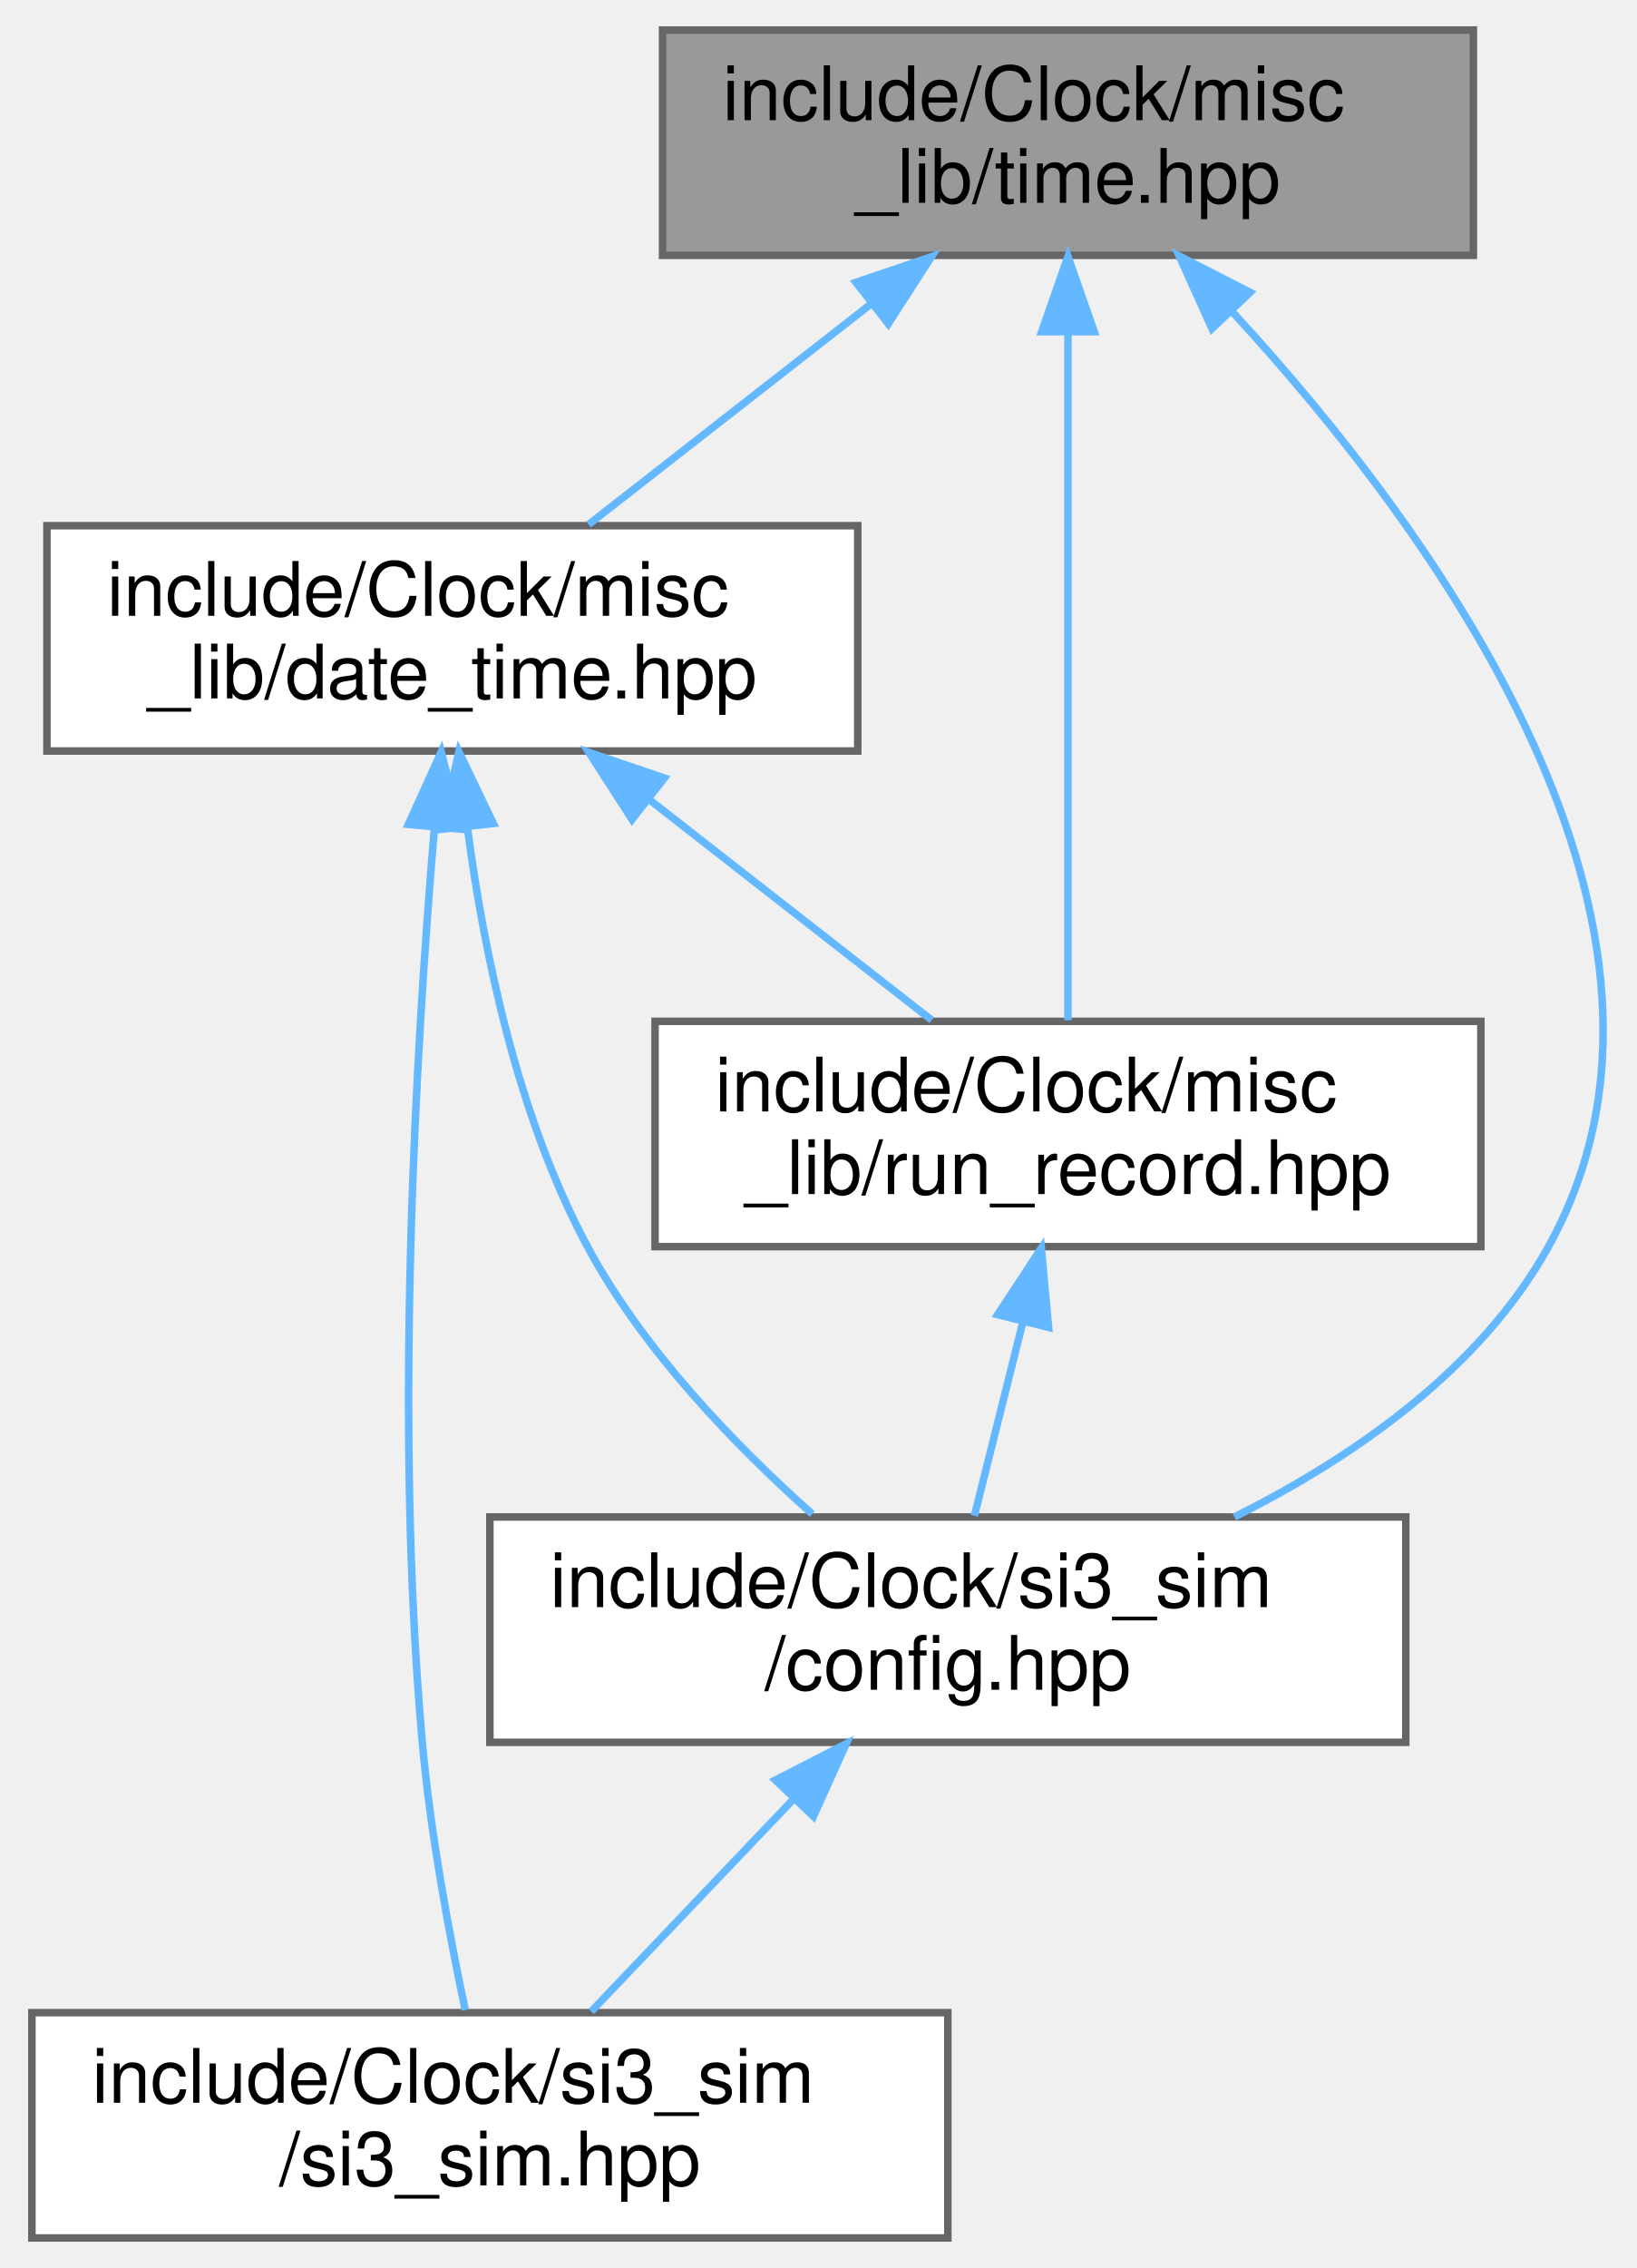
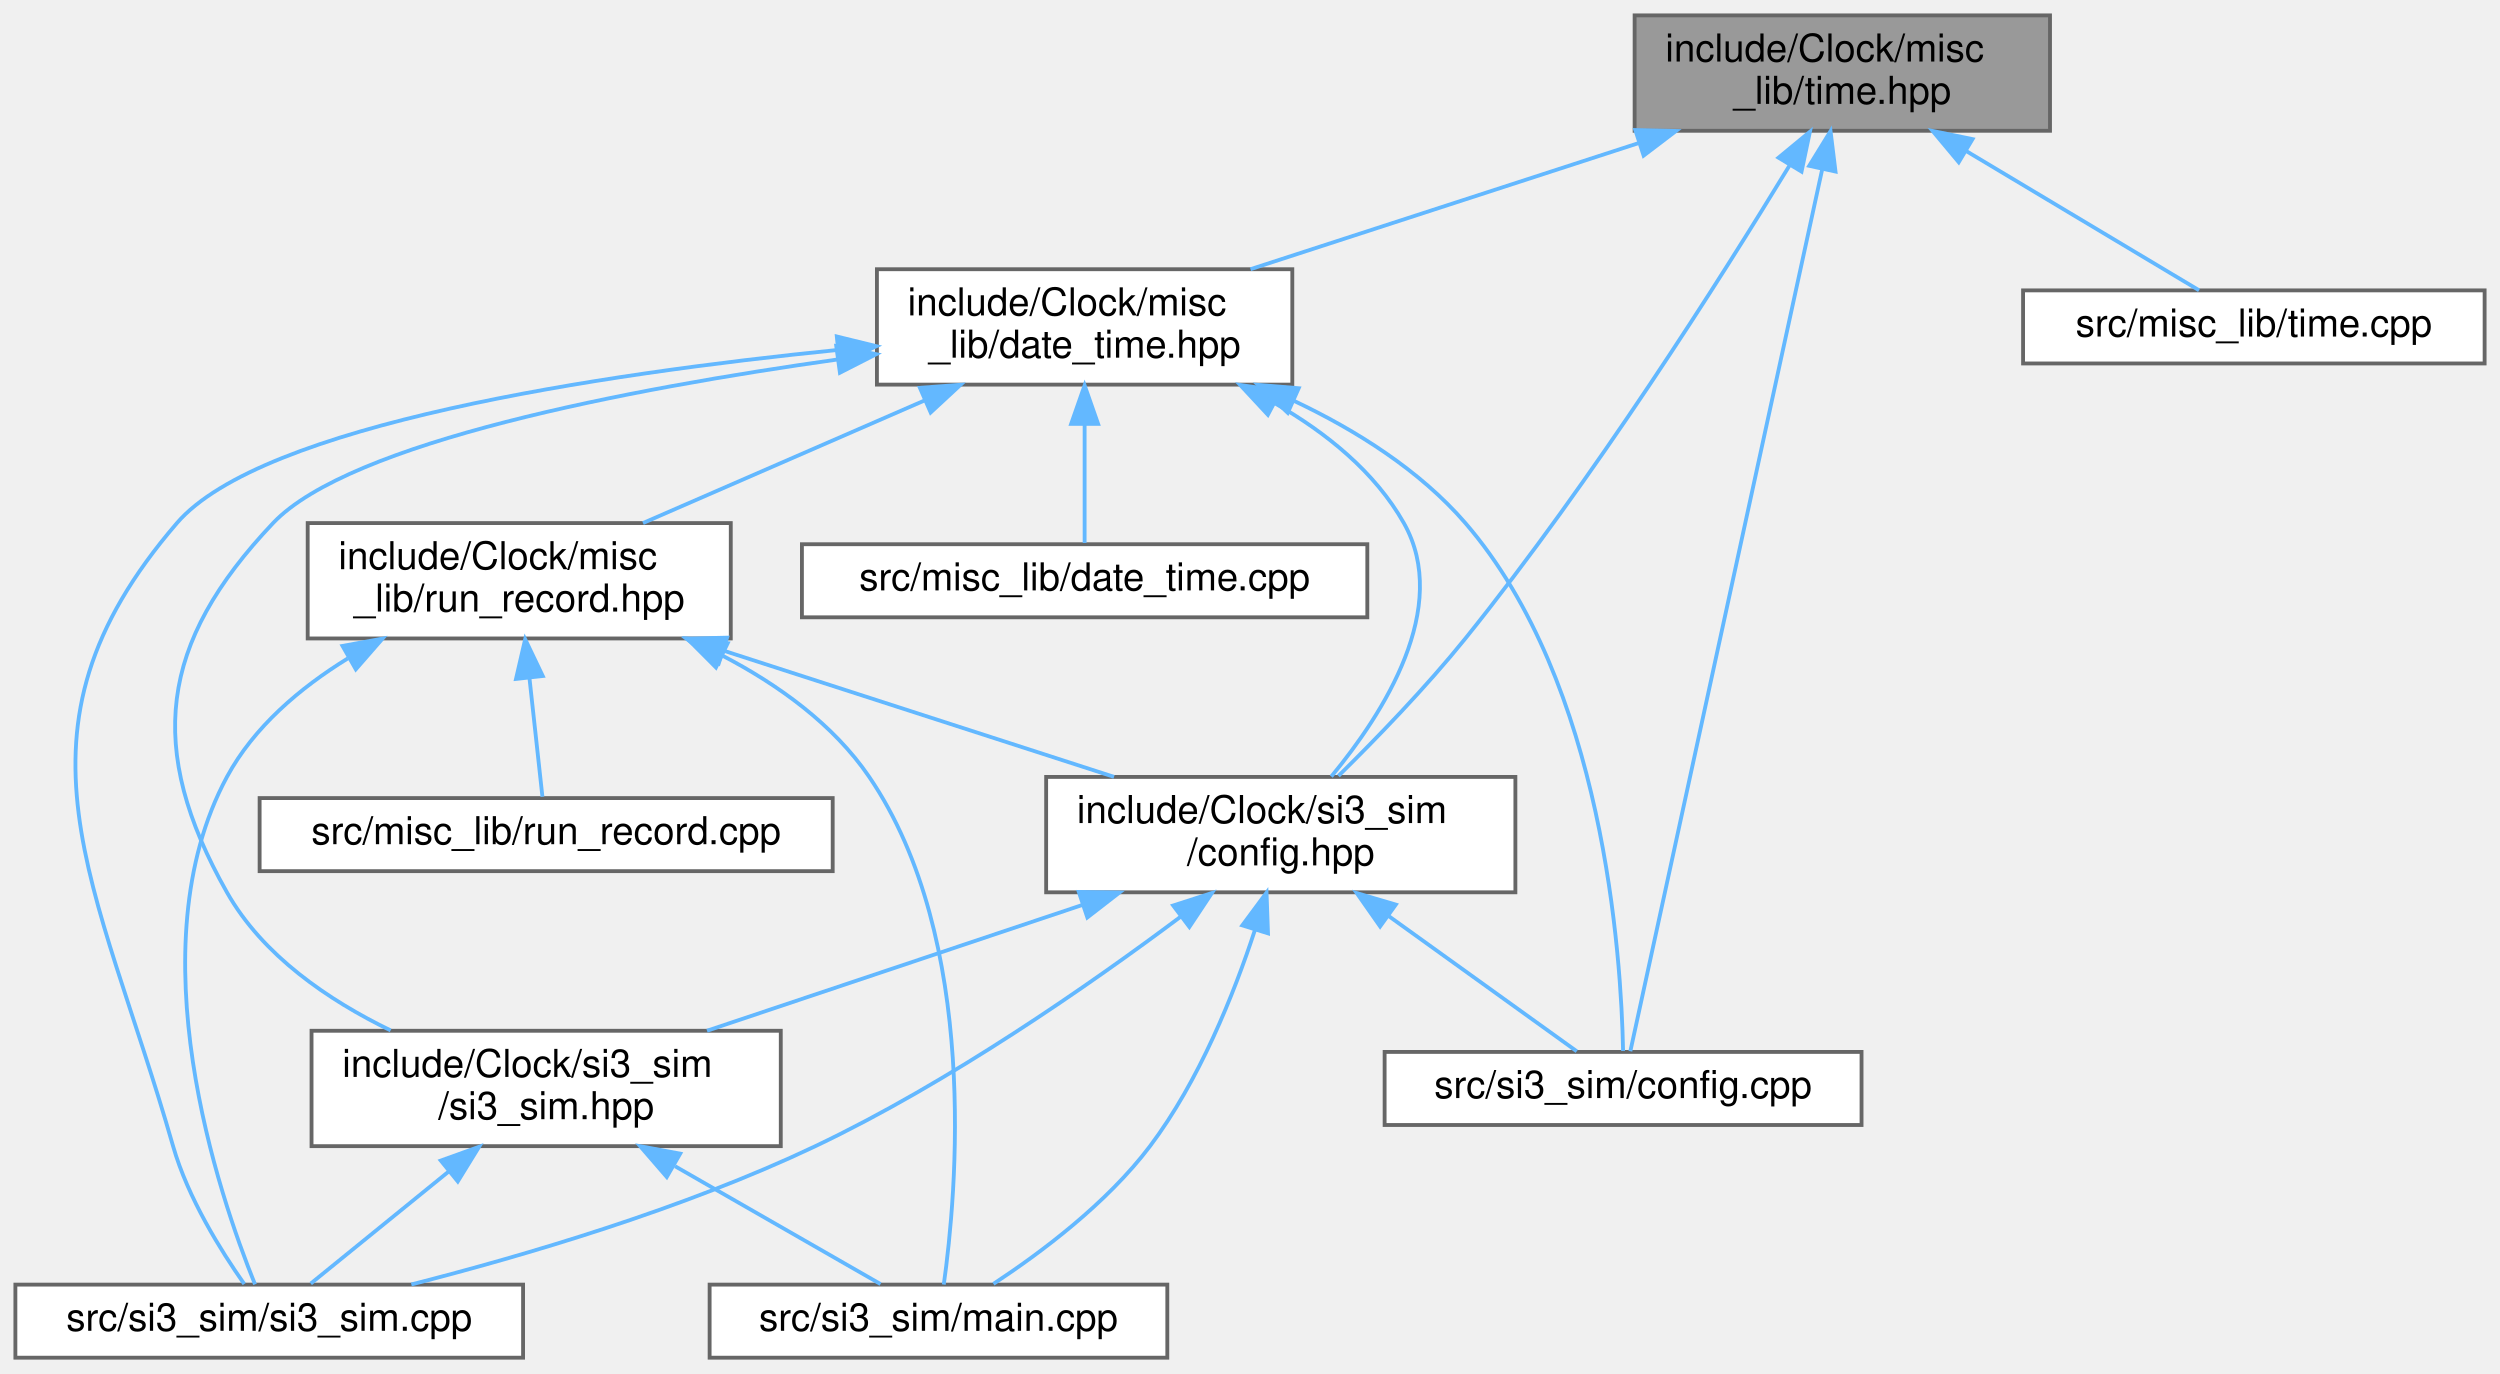
- <svg xmlns="http://www.w3.org/2000/svg" xmlns:xlink="http://www.w3.org/1999/xlink" width="218pt" height="302pt" viewBox="0.00 0.00 217.50 302.00">
-   <g id="graph0" class="graph" transform="scale(1 1) rotate(0) translate(4 298)">
+ <svg xmlns="http://www.w3.org/2000/svg" xmlns:xlink="http://www.w3.org/1999/xlink" width="650pt" height="357pt" viewBox="0.00 0.00 650.00 357.00">
+   <g id="graph0" class="graph" transform="scale(1 1) rotate(0) translate(4 353)">
    <g id="Node000001" class="node">
      <g id="a_Node000001">
        <a xlink:title="DateTime data structure and utilities.">
-           <polygon fill="#999999" stroke="#666666" points="192,-294 84,-294 84,-264 192,-264 192,-294" />
-           <text text-anchor="start" x="92" y="-282" font-family="Helvetica,sans-Serif" font-size="10.00">include/Clock/misc</text>
-           <text text-anchor="middle" x="138" y="-271" font-family="Helvetica,sans-Serif" font-size="10.00">_lib/time.hpp</text>
+           <polygon fill="#999999" stroke="#666666" points="529,-349 421,-349 421,-319 529,-319 529,-349" />
+           <text text-anchor="start" x="429" y="-337" font-family="Helvetica,sans-Serif" font-size="10.00">include/Clock/misc</text>
+           <text text-anchor="middle" x="475" y="-326" font-family="Helvetica,sans-Serif" font-size="10.00">_lib/time.hpp</text>
        </a>
      </g>
    </g>
    <g id="Node000002" class="node">
      <g id="a_Node000002">
        <a xlink:href="date__time_8hpp_source.html" target="_top" xlink:title=" ">
-           <polygon fill="white" stroke="#666666" points="110,-228 2,-228 2,-198 110,-198 110,-228" />
-           <text text-anchor="start" x="10" y="-216" font-family="Helvetica,sans-Serif" font-size="10.00">include/Clock/misc</text>
-           <text text-anchor="middle" x="56" y="-205" font-family="Helvetica,sans-Serif" font-size="10.00">_lib/date_time.hpp</text>
+           <polygon fill="white" stroke="#666666" points="332,-283 224,-283 224,-253 332,-253 332,-283" />
+           <text text-anchor="start" x="232" y="-271" font-family="Helvetica,sans-Serif" font-size="10.00">include/Clock/misc</text>
+           <text text-anchor="middle" x="278" y="-260" font-family="Helvetica,sans-Serif" font-size="10.00">_lib/date_time.hpp</text>
        </a>
      </g>
    </g>
    <g id="edge1_Node000001_Node000002" class="edge">
      <g id="a_edge1_Node000001_Node000002">
        <a xlink:title=" ">
-           <path fill="none" stroke="#63b8ff" d="M111.71,-257.48C99.45,-247.91 85.18,-236.77 74.15,-228.16" />
-           <polygon fill="#63b8ff" stroke="#63b8ff" points="109.76,-260.4 119.8,-263.8 114.07,-254.88 109.76,-260.4" />
-         </a>
-       </g>
-     </g>
-     <g id="Node000003" class="node">
-       <g id="a_Node000003">
-         <a xlink:href="run__record_8hpp_source.html" target="_top" xlink:title=" ">
-           <polygon fill="white" stroke="#666666" points="193,-162 83,-162 83,-132 193,-132 193,-162" />
-           <text text-anchor="start" x="91" y="-150" font-family="Helvetica,sans-Serif" font-size="10.00">include/Clock/misc</text>
-           <text text-anchor="middle" x="138" y="-139" font-family="Helvetica,sans-Serif" font-size="10.00">_lib/run_record.hpp</text>
-         </a>
-       </g>
-     </g>
-     <g id="edge7_Node000001_Node000003" class="edge">
-       <g id="a_edge7_Node000001_Node000003">
-         <a xlink:title=" ">
-           <path fill="none" stroke="#63b8ff" d="M138,-253.68C138,-226.7 138,-184.11 138,-162.14" />
-           <polygon fill="#63b8ff" stroke="#63b8ff" points="134.5,-253.84 138,-263.84 141.5,-253.84 134.5,-253.84" />
+           <path fill="none" stroke="#63b8ff" d="M422.23,-315.86C390.6,-305.58 350.88,-292.68 321.13,-283.01" />
+           <polygon fill="#63b8ff" stroke="#63b8ff" points="421.18,-319.19 431.77,-318.95 423.34,-312.54 421.18,-319.19" />
        </a>
      </g>
    </g>
    <g id="Node000004" class="node">
      <g id="a_Node000004">
        <a xlink:href="config_8hpp.html" target="_top" xlink:title="Configuration structure for the Si3 simulation.">
-           <polygon fill="white" stroke="#666666" points="183,-96 61,-96 61,-66 183,-66 183,-96" />
-           <text text-anchor="start" x="69" y="-84" font-family="Helvetica,sans-Serif" font-size="10.00">include/Clock/si3_sim</text>
-           <text text-anchor="middle" x="122" y="-73" font-family="Helvetica,sans-Serif" font-size="10.00">/config.hpp</text>
-         </a>
-       </g>
-     </g>
-     <g id="edge8_Node000001_Node000004" class="edge">
-       <g id="a_edge8_Node000001_Node000004">
-         <a xlink:title=" ">
-           <path fill="none" stroke="#63b8ff" d="M159.99,-256.37C186.73,-227.33 225.55,-174.48 202,-132 192.95,-115.67 176.09,-103.97 160.18,-96.01" />
-           <polygon fill="#63b8ff" stroke="#63b8ff" points="157.18,-254.24 152.83,-263.9 162.26,-259.07 157.18,-254.24" />
+           <polygon fill="white" stroke="#666666" points="390,-151 268,-151 268,-121 390,-121 390,-151" />
+           <text text-anchor="start" x="276" y="-139" font-family="Helvetica,sans-Serif" font-size="10.00">include/Clock/si3_sim</text>
+           <text text-anchor="middle" x="329" y="-128" font-family="Helvetica,sans-Serif" font-size="10.00">/config.hpp</text>
+         </a>
+       </g>
+     </g>
+     <g id="edge18_Node000001_Node000004" class="edge">
+       <g id="a_edge18_Node000001_Node000004">
+         <a xlink:title=" ">
+           <path fill="none" stroke="#63b8ff" d="M461.3,-310.01C443.33,-280.5 410.18,-228.19 377,-187 366.73,-174.26 353.83,-160.94 343.99,-151.26" />
+           <polygon fill="#63b8ff" stroke="#63b8ff" points="458.41,-312 466.58,-318.75 464.4,-308.38 458.41,-312" />
+         </a>
+       </g>
+     </g>
+     <g id="Node000008" class="node">
+       <g id="a_Node000008">
+         <a xlink:href="config_8cpp.html" target="_top" xlink:title="Implementation of configuration utilities.">
+           <polygon fill="white" stroke="#666666" points="480,-79.5 356,-79.5 356,-60.5 480,-60.5 480,-79.5" />
+           <text text-anchor="middle" x="418" y="-67.5" font-family="Helvetica,sans-Serif" font-size="10.00">src/si3_sim/config.cpp</text>
+         </a>
+       </g>
+     </g>
+     <g id="edge20_Node000001_Node000008" class="edge">
+       <g id="a_edge20_Node000001_Node000008">
+         <a xlink:title=" ">
+           <path fill="none" stroke="#63b8ff" d="M469.74,-308.82C457.52,-252.66 427.68,-115.5 419.89,-79.68" />
+           <polygon fill="#63b8ff" stroke="#63b8ff" points="466.39,-309.89 471.94,-318.91 473.23,-308.4 466.39,-309.89" />
+         </a>
+       </g>
+     </g>
+     <g id="Node000011" class="node">
+       <g id="a_Node000011">
+         <a xlink:href="time_8cpp.html" target="_top" xlink:title="Implementation of time utilities.">
+           <polygon fill="white" stroke="#666666" points="642,-277.5 522,-277.5 522,-258.5 642,-258.5 642,-277.5" />
+           <text text-anchor="middle" x="582" y="-265.5" font-family="Helvetica,sans-Serif" font-size="10.00">src/misc_lib/time.cpp</text>
+         </a>
+       </g>
+     </g>
+     <g id="edge19_Node000001_Node000011" class="edge">
+       <g id="a_edge19_Node000001_Node000011">
+         <a xlink:title=" ">
+           <path fill="none" stroke="#63b8ff" d="M507.08,-313.81C527.28,-301.73 552.35,-286.73 567.76,-277.52" />
+           <polygon fill="#63b8ff" stroke="#63b8ff" points="505.27,-310.82 498.48,-318.95 508.86,-316.83 505.27,-310.82" />
+         </a>
+       </g>
+     </g>
+     <g id="Node000003" class="node">
+       <g id="a_Node000003">
+         <a xlink:href="run__record_8hpp.html" target="_top" xlink:title="Run record structure and utilities.">
+           <polygon fill="white" stroke="#666666" points="186,-217 76,-217 76,-187 186,-187 186,-217" />
+           <text text-anchor="start" x="84" y="-205" font-family="Helvetica,sans-Serif" font-size="10.00">include/Clock/misc</text>
+           <text text-anchor="middle" x="131" y="-194" font-family="Helvetica,sans-Serif" font-size="10.00">_lib/run_record.hpp</text>
        </a>
      </g>
    </g>
    <g id="edge2_Node000002_Node000003" class="edge">
      <g id="a_edge2_Node000002_Node000003">
        <a xlink:title=" ">
-           <path fill="none" stroke="#63b8ff" d="M82.29,-191.48C94.55,-181.91 108.82,-170.77 119.85,-162.16" />
-           <polygon fill="#63b8ff" stroke="#63b8ff" points="79.93,-188.88 74.2,-197.8 84.24,-194.4 79.93,-188.88" />
-         </a>
-       </g>
-     </g>
-     <g id="edge5_Node000002_Node000004" class="edge">
-       <g id="a_edge5_Node000002_Node000004">
-         <a xlink:title=" ">
-           <path fill="none" stroke="#63b8ff" d="M57.99,-187.93C60.15,-171.4 64.66,-149.38 74,-132 81.41,-118.22 93.67,-105.54 103.94,-96.4" />
-           <polygon fill="#63b8ff" stroke="#63b8ff" points="54.51,-187.58 56.88,-197.9 61.46,-188.35 54.51,-187.58" />
+           <path fill="none" stroke="#63b8ff" d="M236.47,-248.92C213.24,-238.8 184.71,-226.38 163.18,-217.01" />
+           <polygon fill="#63b8ff" stroke="#63b8ff" points="235.17,-252.17 245.74,-252.95 237.97,-245.75 235.17,-252.17" />
+         </a>
+       </g>
+     </g>
+     <g id="edge13_Node000002_Node000004" class="edge">
+       <g id="a_edge13_Node000002_Node000004">
+         <a xlink:title=" ">
+           <path fill="none" stroke="#63b8ff" d="M327.61,-248.07C340.8,-240.5 353.47,-230.33 361,-217 373.36,-195.12 355.72,-167.5 342.13,-151.1" />
+           <polygon fill="#63b8ff" stroke="#63b8ff" points="325.65,-245.15 318.44,-252.91 328.92,-251.34 325.65,-245.15" />
        </a>
      </g>
    </g>
    <g id="Node000005" class="node">
      <g id="a_Node000005">
-         <a xlink:href="si3__sim_8hpp_source.html" target="_top" xlink:title=" ">
-           <polygon fill="white" stroke="#666666" points="122,-30 0,-30 0,0 122,0 122,-30" />
-           <text text-anchor="start" x="8" y="-18" font-family="Helvetica,sans-Serif" font-size="10.00">include/Clock/si3_sim</text>
-           <text text-anchor="middle" x="61" y="-7" font-family="Helvetica,sans-Serif" font-size="10.00">/si3_sim.hpp</text>
-         </a>
-       </g>
-     </g>
-     <g id="edge6_Node000002_Node000005" class="edge">
-       <g id="a_edge6_Node000002_Node000005">
-         <a xlink:title=" ">
-           <path fill="none" stroke="#63b8ff" d="M53.62,-187.85C51.17,-158.85 48.18,-108.77 52,-66 53.08,-53.88 55.61,-40.29 57.72,-30.35" />
-           <polygon fill="#63b8ff" stroke="#63b8ff" points="50.14,-188.23 54.52,-197.87 57.11,-187.6 50.14,-188.23" />
+         <a xlink:href="si3__sim_8hpp.html" target="_top" xlink:title="Header file for the Si3Sim class.">
+           <polygon fill="white" stroke="#666666" points="199,-85 77,-85 77,-55 199,-55 199,-85" />
+           <text text-anchor="start" x="85" y="-73" font-family="Helvetica,sans-Serif" font-size="10.00">include/Clock/si3_sim</text>
+           <text text-anchor="middle" x="138" y="-62" font-family="Helvetica,sans-Serif" font-size="10.00">/si3_sim.hpp</text>
+         </a>
+       </g>
+     </g>
+     <g id="edge14_Node000002_Node000005" class="edge">
+       <g id="a_edge14_Node000002_Node000005">
+         <a xlink:title=" ">
+           <path fill="none" stroke="#63b8ff" d="M213.87,-259.55C159.4,-251.88 86.97,-238.05 67,-217 37.41,-185.8 33.85,-158.44 55,-121 64.27,-104.6 81.31,-92.98 97.56,-85.09" />
+           <polygon fill="#63b8ff" stroke="#63b8ff" points="213.43,-263.02 223.81,-260.91 214.38,-256.09 213.43,-263.02" />
+         </a>
+       </g>
+     </g>
+     <g id="Node000007" class="node">
+       <g id="a_Node000007">
+         <a xlink:href="si3__sim_8cpp.html" target="_top" xlink:title="Implementation of the Si3Sim class.">
+           <polygon fill="white" stroke="#666666" points="132,-19 0,-19 0,0 132,0 132,-19" />
+           <text text-anchor="middle" x="66" y="-7" font-family="Helvetica,sans-Serif" font-size="10.00">src/si3_sim/si3_sim.cpp</text>
+         </a>
+       </g>
+     </g>
+     <g id="edge17_Node000002_Node000007" class="edge">
+       <g id="a_edge17_Node000002_Node000007">
+         <a xlink:title=" ">
+           <path fill="none" stroke="#63b8ff" d="M213.76,-262.01C151.72,-255.74 64.01,-242.55 42,-217 -5,-162.46 21.2,-124.22 41,-55 44.85,-41.54 53.47,-27.74 59.51,-19.15" />
+           <polygon fill="#63b8ff" stroke="#63b8ff" points="213.57,-265.51 223.86,-262.99 214.25,-258.54 213.57,-265.51" />
+         </a>
+       </g>
+     </g>
+     <g id="edge16_Node000002_Node000008" class="edge">
+       <g id="a_edge16_Node000002_Node000008">
+         <a xlink:title=" ">
+           <path fill="none" stroke="#63b8ff" d="M332.52,-248.74C348.66,-241.09 365.16,-230.7 377,-217 412.97,-175.36 417.53,-104.4 418,-79.75" />
+           <polygon fill="#63b8ff" stroke="#63b8ff" points="330.81,-245.67 323.1,-252.93 333.66,-252.06 330.81,-245.67" />
+         </a>
+       </g>
+     </g>
+     <g id="Node000010" class="node">
+       <g id="a_Node000010">
+         <a xlink:href="date__time_8cpp.html" target="_top" xlink:title="Implementation of date and time utilities.">
+           <polygon fill="white" stroke="#666666" points="351.5,-211.5 204.5,-211.5 204.5,-192.5 351.5,-192.5 351.5,-211.5" />
+           <text text-anchor="middle" x="278" y="-199.5" font-family="Helvetica,sans-Serif" font-size="10.00">src/misc_lib/date_time.cpp</text>
+         </a>
+       </g>
+     </g>
+     <g id="edge15_Node000002_Node000010" class="edge">
+       <g id="a_edge15_Node000002_Node000010">
+         <a xlink:title=" ">
+           <path fill="none" stroke="#63b8ff" d="M278,-242.6C278,-231.8 278,-219.78 278,-211.84" />
+           <polygon fill="#63b8ff" stroke="#63b8ff" points="274.5,-242.8 278,-252.8 281.5,-242.8 274.5,-242.8" />
        </a>
      </g>
    </g>
    <g id="edge3_Node000003_Node000004" class="edge">
      <g id="a_edge3_Node000003_Node000004">
        <a xlink:title=" ">
-           <path fill="none" stroke="#63b8ff" d="M131.96,-121.83C129.79,-113.17 127.42,-103.7 125.54,-96.16" />
-           <polygon fill="#63b8ff" stroke="#63b8ff" points="128.63,-122.94 134.45,-131.8 135.42,-121.25 128.63,-122.94" />
+           <path fill="none" stroke="#63b8ff" d="M184.04,-183.86C215.83,-173.58 255.75,-160.68 285.65,-151.01" />
+           <polygon fill="#63b8ff" stroke="#63b8ff" points="182.89,-180.55 174.45,-186.95 185.04,-187.21 182.89,-180.55" />
+         </a>
+       </g>
+     </g>
+     <g id="Node000006" class="node">
+       <g id="a_Node000006">
+         <a xlink:href="main_8cpp.html" target="_top" xlink:title="Main entry point for the Si3 simulation tool.">
+           <polygon fill="white" stroke="#666666" points="299.5,-19 180.5,-19 180.5,0 299.5,0 299.5,-19" />
+           <text text-anchor="middle" x="240" y="-7" font-family="Helvetica,sans-Serif" font-size="10.00">src/si3_sim/main.cpp</text>
+         </a>
+       </g>
+     </g>
+     <g id="edge11_Node000003_Node000006" class="edge">
+       <g id="a_edge11_Node000003_Node000006">
+         <a xlink:title=" ">
+           <path fill="none" stroke="#63b8ff" d="M183.73,-182.59C198.31,-175 212.67,-164.7 222,-151 250.79,-108.72 244.68,-42.39 241.38,-19.01" />
+           <polygon fill="#63b8ff" stroke="#63b8ff" points="182.15,-179.46 174.67,-186.97 185.2,-185.77 182.15,-179.46" />
+         </a>
+       </g>
+     </g>
+     <g id="edge12_Node000003_Node000007" class="edge">
+       <g id="a_edge12_Node000003_Node000007">
+         <a xlink:title=" ">
+           <path fill="none" stroke="#63b8ff" d="M86.42,-181.81C73.99,-174.14 62,-163.98 55,-151 30.97,-106.42 52.99,-42.07 62.3,-19.07" />
+           <polygon fill="#63b8ff" stroke="#63b8ff" points="85.05,-185.06 95.47,-186.96 88.51,-178.98 85.05,-185.06" />
+         </a>
+       </g>
+     </g>
+     <g id="Node000009" class="node">
+       <g id="a_Node000009">
+         <a xlink:href="run__record_8cpp.html" target="_top" xlink:title="Implementation of run record utilities.">
+           <polygon fill="white" stroke="#666666" points="212.5,-145.5 63.5,-145.5 63.5,-126.5 212.5,-126.5 212.5,-145.5" />
+           <text text-anchor="middle" x="138" y="-133.5" font-family="Helvetica,sans-Serif" font-size="10.00">src/misc_lib/run_record.cpp</text>
+         </a>
+       </g>
+     </g>
+     <g id="edge10_Node000003_Node000009" class="edge">
+       <g id="a_edge10_Node000003_Node000009">
+         <a xlink:title=" ">
+           <path fill="none" stroke="#63b8ff" d="M133.67,-176.6C134.85,-165.8 136.16,-153.78 137.03,-145.84" />
+           <polygon fill="#63b8ff" stroke="#63b8ff" points="130.16,-176.48 132.55,-186.8 137.12,-177.24 130.16,-176.48" />
        </a>
      </g>
    </g>
    <g id="edge4_Node000004_Node000005" class="edge">
      <g id="a_edge4_Node000004_Node000005">
        <a xlink:title=" ">
-           <path fill="none" stroke="#63b8ff" d="M101.38,-58.37C92.51,-49.06 82.39,-38.44 74.5,-30.16" />
-           <polygon fill="#63b8ff" stroke="#63b8ff" points="99.03,-60.97 108.46,-65.8 104.1,-56.14 99.03,-60.97" />
+           <path fill="none" stroke="#63b8ff" d="M277.44,-117.72C246.84,-107.47 208.53,-94.63 179.82,-85.01" />
+           <polygon fill="#63b8ff" stroke="#63b8ff" points="276.49,-121.1 287.08,-120.95 278.71,-114.46 276.49,-121.1" />
+         </a>
+       </g>
+     </g>
+     <g id="edge8_Node000004_Node000006" class="edge">
+       <g id="a_edge8_Node000004_Node000006">
+         <a xlink:title=" ">
+           <path fill="none" stroke="#63b8ff" d="M322.31,-111.28C316.8,-94.46 307.79,-71.96 295,-55 283.76,-40.09 266.48,-27.2 254.29,-19.19" />
+           <polygon fill="#63b8ff" stroke="#63b8ff" points="318.99,-112.4 325.3,-120.92 325.68,-110.33 318.99,-112.4" />
+         </a>
+       </g>
+     </g>
+     <g id="edge9_Node000004_Node000007" class="edge">
+       <g id="a_edge9_Node000004_Node000007">
+         <a xlink:title=" ">
+           <path fill="none" stroke="#63b8ff" d="M302.98,-114.67C279.31,-96.95 242.84,-71.57 208,-55 173.82,-38.74 132.26,-26.52 102.95,-19.04" />
+           <polygon fill="#63b8ff" stroke="#63b8ff" points="301.02,-117.57 311.1,-120.82 305.24,-111.99 301.02,-117.57" />
+         </a>
+       </g>
+     </g>
+     <g id="edge7_Node000004_Node000008" class="edge">
+       <g id="a_edge7_Node000004_Node000008">
+         <a xlink:title=" ">
+           <path fill="none" stroke="#63b8ff" d="M356.99,-114.87C373.46,-103.03 393.46,-88.65 405.96,-79.66" />
+           <polygon fill="#63b8ff" stroke="#63b8ff" points="354.83,-112.12 348.75,-120.8 358.91,-117.8 354.83,-112.12" />
+         </a>
+       </g>
+     </g>
+     <g id="edge5_Node000005_Node000006" class="edge">
+       <g id="a_edge5_Node000005_Node000006">
+         <a xlink:title=" ">
+           <path fill="none" stroke="#63b8ff" d="M171.51,-49.78C189.55,-39.43 210.92,-27.18 224.94,-19.14" />
+           <polygon fill="#63b8ff" stroke="#63b8ff" points="169.36,-46.98 162.43,-54.99 172.85,-53.05 169.36,-46.98" />
+         </a>
+       </g>
+     </g>
+     <g id="edge6_Node000005_Node000007" class="edge">
+       <g id="a_edge6_Node000005_Node000007">
+         <a xlink:title=" ">
+           <path fill="none" stroke="#63b8ff" d="M112.81,-48.53C100.48,-38.51 86.28,-26.98 76.79,-19.27" />
+           <polygon fill="#63b8ff" stroke="#63b8ff" points="110.6,-51.25 120.57,-54.84 115.02,-45.82 110.6,-51.25" />
        </a>
      </g>
    </g>
  </g>
</svg>
